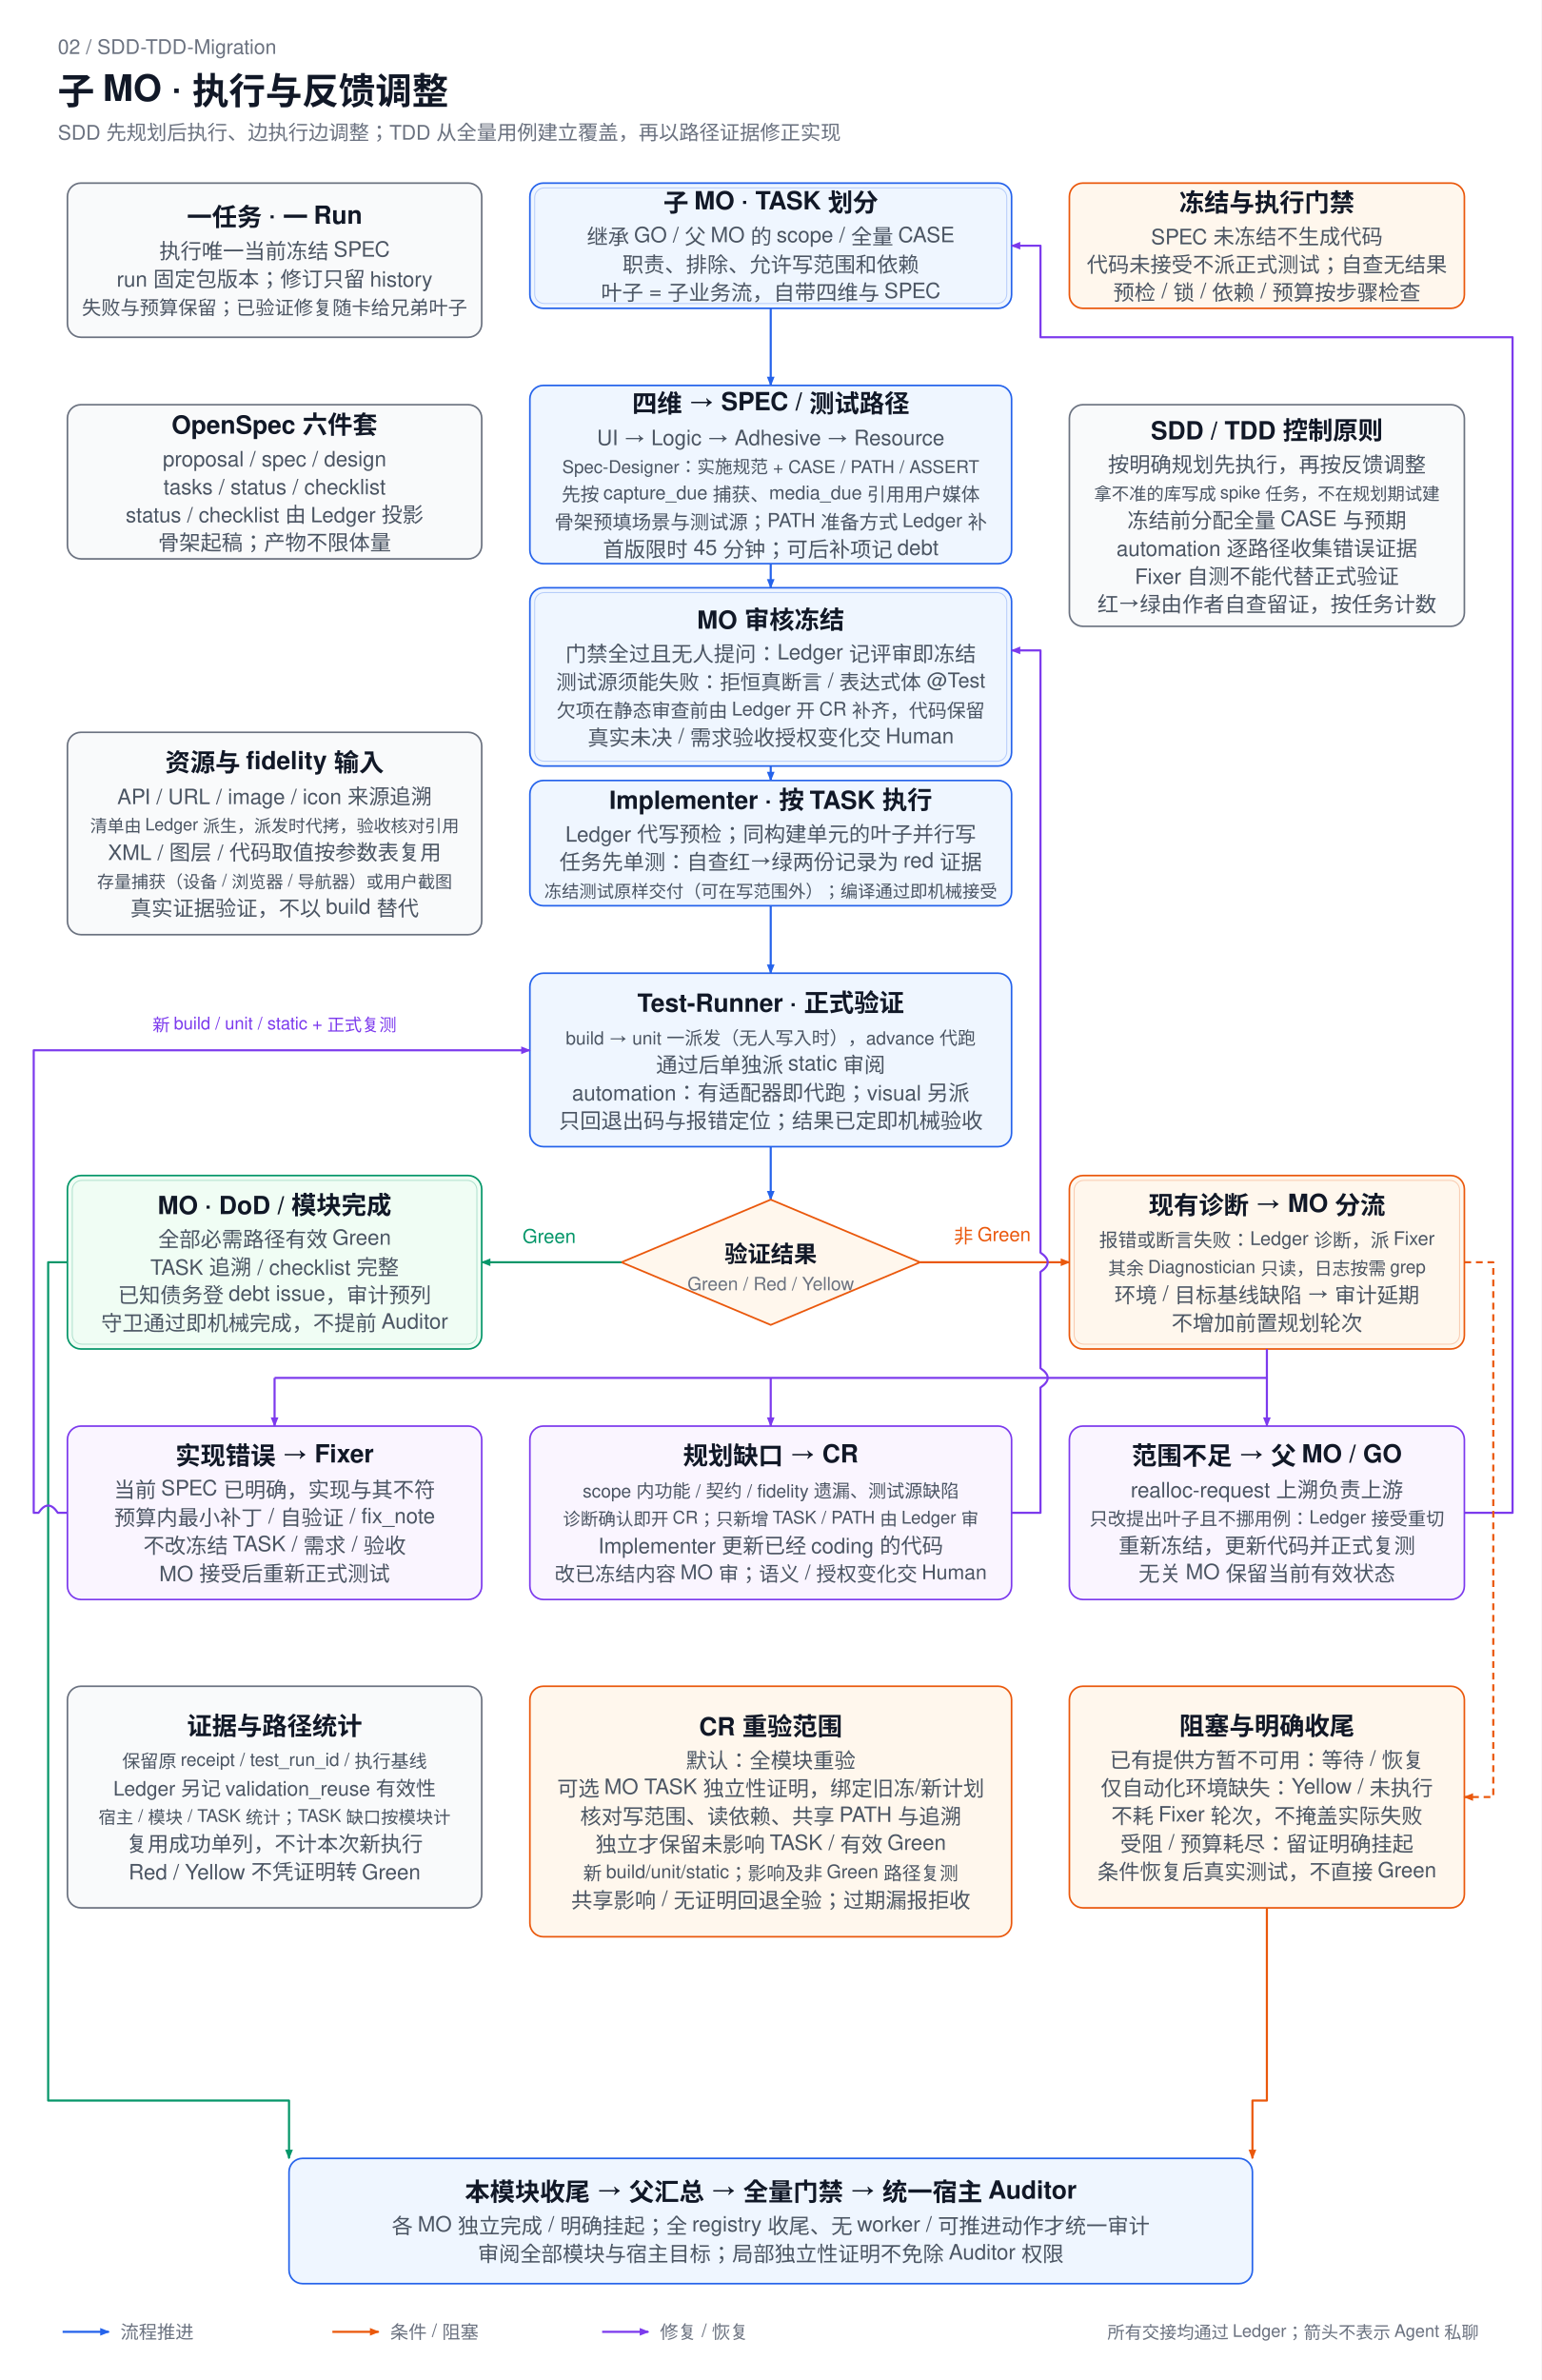
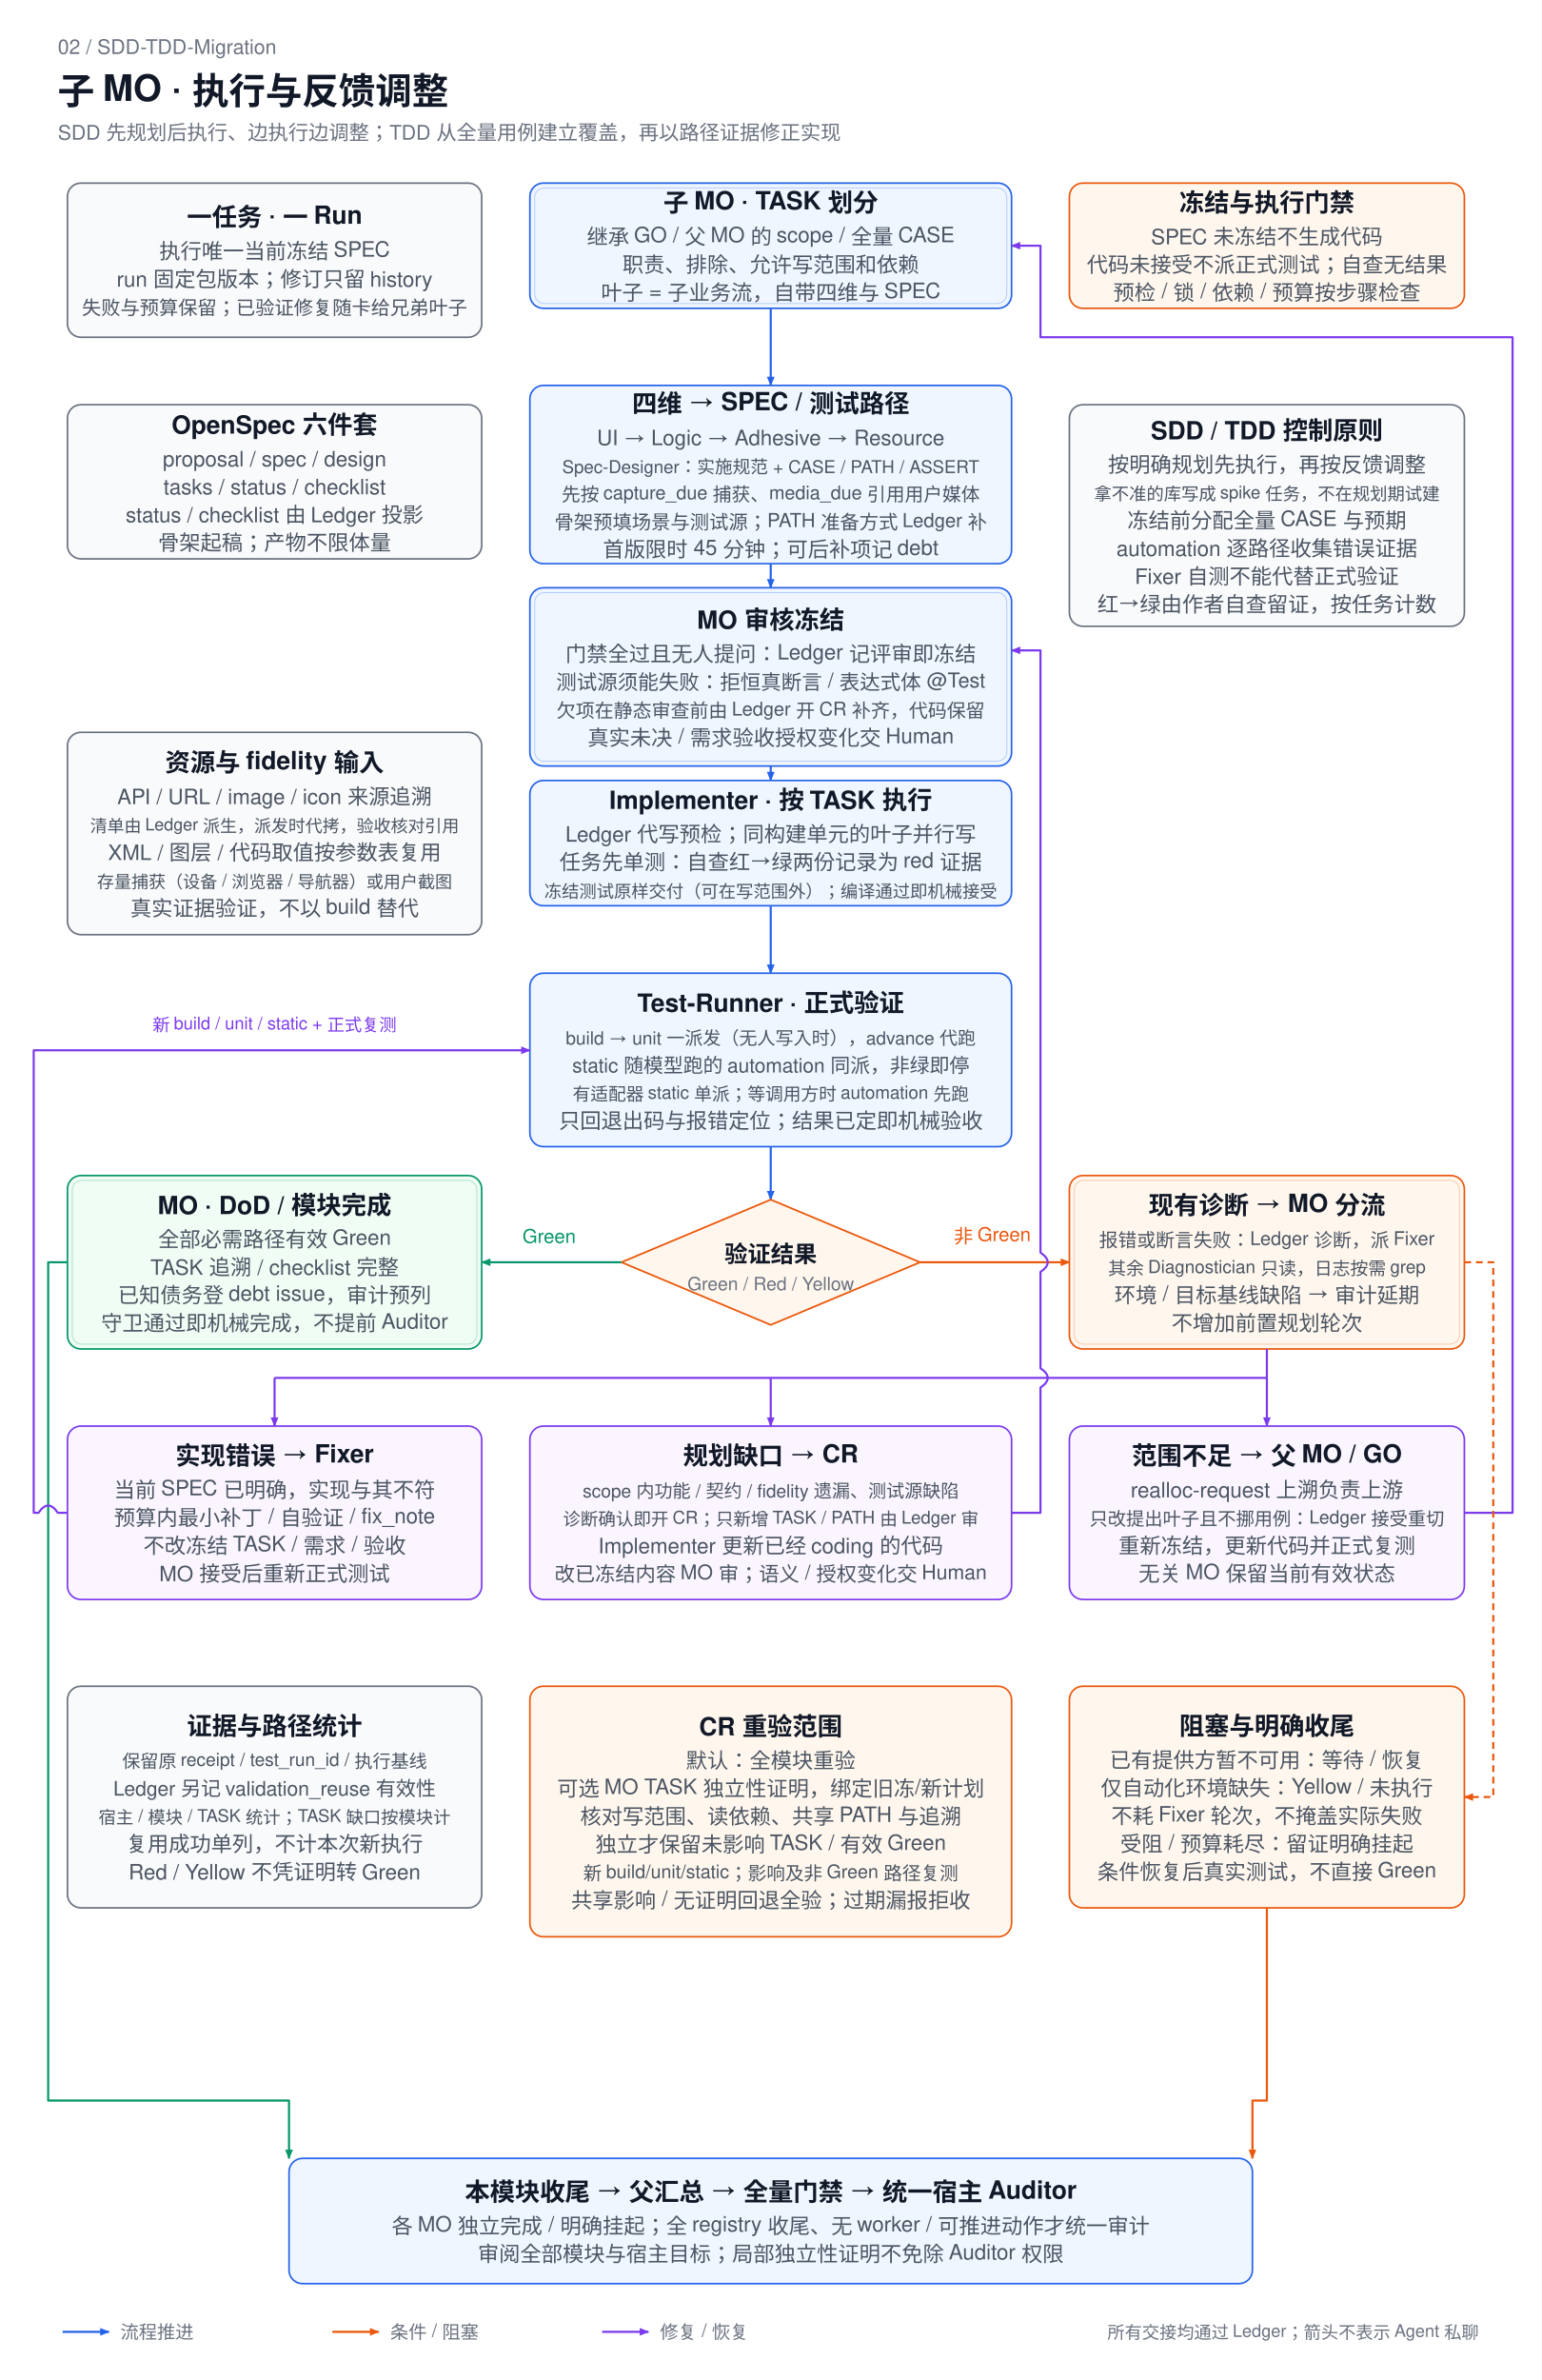
<svg xmlns="http://www.w3.org/2000/svg" width="1600" height="2470" viewBox="0 0 1600 2470" role="img" aria-labelledby="title desc">
  <style>text {font-family: "Helvetica Neue", Helvetica, Arial, "PingFang SC", "Microsoft YaHei", sans-serif;}</style>
  <defs>
    <marker id="arrow-blue" markerWidth="10" markerHeight="8" refX="9" refY="4" orient="auto" markerUnits="userSpaceOnUse">
      <path d="M0,0 L10,4 L0,8 Z" fill="#2563eb" />
    </marker>
    <marker id="arrow-orange" markerWidth="10" markerHeight="8" refX="9" refY="4" orient="auto" markerUnits="userSpaceOnUse">
      <path d="M0,0 L10,4 L0,8 Z" fill="#ea580c" />
    </marker>
    <marker id="arrow-green" markerWidth="10" markerHeight="8" refX="9" refY="4" orient="auto" markerUnits="userSpaceOnUse">
      <path d="M0,0 L10,4 L0,8 Z" fill="#059669" />
    </marker>
    <marker id="arrow-purple" markerWidth="10" markerHeight="8" refX="9" refY="4" orient="auto" markerUnits="userSpaceOnUse">
      <path d="M0,0 L10,4 L0,8 Z" fill="#7c3aed" />
    </marker>
    <marker id="arrow-gray" markerWidth="10" markerHeight="8" refX="9" refY="4" orient="auto" markerUnits="userSpaceOnUse">
      <path d="M0,0 L10,4 L0,8 Z" fill="#6b7280" />
    </marker>
  </defs>
  <rect width="1600" height="2470" fill="white" />
  <text x="60" y="56" font-size="21.00" fill="#6b7280" text-anchor="start" font-weight="400">02  /  SDD-TDD-Migration</text>
  <text x="60" y="108" font-size="38.00" fill="#111827" text-anchor="start" font-weight="700">子 MO · 执行与反馈调整</text>
  <text x="60" y="145" font-size="21.00" fill="#6b7280" text-anchor="start" font-weight="400">SDD 先规划后执行、边执行边调整；TDD 从全量用例建立覆盖，再以路径证据修正实现</text>
  <rect x="550" y="190" width="500" height="130" rx="14" fill="#eff6ff" stroke="#2563eb" stroke-width="1.7" />
  <rect x="555" y="195" width="490" height="120" rx="10" fill="none" stroke="#2563eb" stroke-opacity="0.28" />
  <text x="800.0" y="219.5" font-size="26.00" fill="#111827" text-anchor="middle" font-weight="650">子 MO · TASK 划分</text>
  <text x="800.0" y="253.5" font-size="22.00" fill="#4b5563" text-anchor="middle" font-weight="400">继承 GO / 父 MO 的 scope / 全量 CASE</text>
  <text x="800.0" y="282.5" font-size="22.00" fill="#4b5563" text-anchor="middle" font-weight="400">职责、排除、允许写范围和依赖</text>
  <text x="800.0" y="311.5" font-size="22.00" fill="#4b5563" text-anchor="middle" font-weight="400">叶子 = 子业务流，自带四维与 SPEC</text>
  <path d="M800,320 L800,400" fill="none" stroke="#2563eb" stroke-width="2.2" stroke-linejoin="round" marker-end="url(#arrow-blue)" />
  <rect x="550" y="400" width="500" height="185" rx="14" fill="#eff6ff" stroke="#2563eb" stroke-width="1.7" />
  <text x="800.0" y="428.0" font-size="26.00" fill="#111827" text-anchor="middle" font-weight="650">四维 → SPEC / 测试路径</text>
  <text x="800.0" y="462.0" font-size="22.00" fill="#4b5563" text-anchor="middle" font-weight="400">UI → Logic → Adhesive → Resource</text>
  <text x="800.0" y="491.0" font-size="18.42" fill="#4b5563" text-anchor="middle" font-weight="400">Spec-Designer：实施规范 + CASE / PATH / ASSERT</text>
  <text x="800.0" y="520.0" font-size="19.49" fill="#4b5563" text-anchor="middle" font-weight="400">先按 capture_due 捕获、media_due 引用用户媒体</text>
  <text x="800.0" y="549.0" font-size="20.08" fill="#4b5563" text-anchor="middle" font-weight="400">骨架预填场景与测试源；PATH 准备方式 Ledger 补</text>
  <text x="800.0" y="578.0" font-size="22.00" fill="#4b5563" text-anchor="middle" font-weight="400">首版限时 45 分钟；可后补项记 debt</text>
  <path d="M800,585 L800,610" fill="none" stroke="#2563eb" stroke-width="2.2" stroke-linejoin="round" marker-end="url(#arrow-blue)" />
  <rect x="550" y="610" width="500" height="185" rx="14" fill="#eff6ff" stroke="#2563eb" stroke-width="1.7" />
  <rect x="555" y="615" width="490" height="175" rx="10" fill="none" stroke="#2563eb" stroke-opacity="0.28" />
  <text x="800.0" y="652.5" font-size="26.00" fill="#111827" text-anchor="middle" font-weight="650">MO 审核冻结</text>
  <text x="800.0" y="686.5" font-size="22.00" fill="#4b5563" text-anchor="middle" font-weight="400">门禁全过且无人提问：Ledger 记评审即冻结</text>
  <text x="800.0" y="715.5" font-size="21.24" fill="#4b5563" text-anchor="middle" font-weight="400">测试源须能失败：拒恒真断言 / 表达式体 @Test</text>
  <text x="800.0" y="744.5" font-size="19.71" fill="#4b5563" text-anchor="middle" font-weight="400">欠项在静态审查前由 Ledger 开 CR 补齐，代码保留</text>
  <text x="800.0" y="773.5" font-size="22.00" fill="#4b5563" text-anchor="middle" font-weight="400">真实未决 / 需求验收授权变化交 Human</text>
  <path d="M800,795 L800,810" fill="none" stroke="#2563eb" stroke-width="2.2" stroke-linejoin="round" marker-end="url(#arrow-blue)" />
  <rect x="550" y="810" width="500" height="130" rx="14" fill="#eff6ff" stroke="#2563eb" stroke-width="1.7" />
  <text x="800.0" y="839.5" font-size="26.00" fill="#111827" text-anchor="middle" font-weight="650">Implementer · 按 TASK 执行</text>
  <text x="800.0" y="873.5" font-size="22.00" fill="#4b5563" text-anchor="middle" font-weight="400">Ledger 代写预检；同构建单元的叶子并行写</text>
  <text x="800.0" y="902.5" font-size="22.00" fill="#4b5563" text-anchor="middle" font-weight="400">任务先单测：自查红→绿两份记录为 red 证据</text>
  <text x="800.0" y="931.5" font-size="18.08" fill="#4b5563" text-anchor="middle" font-weight="400">冻结测试原样交付（可在写范围外）；编译通过即机械接受</text>
  <path d="M800,940 L800,1010" fill="none" stroke="#2563eb" stroke-width="2.2" stroke-linejoin="round" marker-end="url(#arrow-blue)" />
  <rect x="550" y="1010" width="500" height="180" rx="14" fill="#eff6ff" stroke="#2563eb" stroke-width="1.7" />
  <text x="800.0" y="1050.0" font-size="26.00" fill="#111827" text-anchor="middle" font-weight="650">Test-Runner · 正式验证</text>
  <text x="800.0" y="1084.0" font-size="18.82" fill="#4b5563" text-anchor="middle" font-weight="400">build → unit 一派发（无人写入时），advance 代跑</text>
-   <text x="800.0" y="1113.0" font-size="22.00" fill="#4b5563" text-anchor="middle" font-weight="400">通过后单独派 static 审阅</text>
-   <text x="800.0" y="1142.0" font-size="22.00" fill="#4b5563" text-anchor="middle" font-weight="400">automation：有适配器即代跑；visual 另派</text>
+   <text x="800.0" y="1113.0" font-size="20.59" fill="#4b5563" text-anchor="middle" font-weight="400">static 随模型跑的 automation 同派，非绿即停</text>
+   <text x="800.0" y="1142.0" font-size="18.50" fill="#4b5563" text-anchor="middle" font-weight="400">有适配器 static 单派；等调用方时 automation 先跑</text>
  <text x="800.0" y="1171.0" font-size="22.00" fill="#4b5563" text-anchor="middle" font-weight="400">只回退出码与报错定位；结果已定即机械验收</text>
  <path d="M800,1190 L800,1245" fill="none" stroke="#2563eb" stroke-width="2.2" stroke-linejoin="round" marker-end="url(#arrow-blue)" />
  <path d="M800,1245.0 L955.0,1310 L800,1375.0 L645.0,1310 Z" fill="#fff7ed" stroke="#ea580c" stroke-width="1.8" />
  <text x="800" y="1310" font-size="24.00" fill="#111827" text-anchor="middle" font-weight="650">验证结果</text>
  <text x="800" y="1339" font-size="19.00" fill="#6b7280" text-anchor="middle" font-weight="400">Green / Red / Yellow</text>
  <path d="M645,1310 L500,1310" fill="none" stroke="#059669" stroke-width="2.2" stroke-linejoin="round" marker-end="url(#arrow-green)" />
  <rect x="532.5" y="1270" width="75.0" height="29" rx="4" fill="white" opacity="0.97" />
  <text x="570" y="1290" font-size="20.00" fill="#059669" text-anchor="middle" font-weight="400">Green</text>
  <rect x="70" y="1220" width="430" height="180" rx="14" fill="#f0fdf4" stroke="#059669" stroke-width="1.7" />
  <rect x="75" y="1225" width="420" height="170" rx="10" fill="none" stroke="#059669" stroke-opacity="0.28" />
  <text x="285.0" y="1260.0" font-size="26.00" fill="#111827" text-anchor="middle" font-weight="650">MO · DoD / 模块完成</text>
  <text x="285.0" y="1294.0" font-size="22.00" fill="#4b5563" text-anchor="middle" font-weight="400">全部必需路径有效 Green</text>
  <text x="285.0" y="1323.0" font-size="22.00" fill="#4b5563" text-anchor="middle" font-weight="400">TASK 追溯 / checklist 完整</text>
  <text x="285.0" y="1352.0" font-size="22.00" fill="#4b5563" text-anchor="middle" font-weight="400">已知债务登 debt issue，审计预列</text>
  <text x="285.0" y="1381.0" font-size="22.00" fill="#4b5563" text-anchor="middle" font-weight="400">守卫通过即机械完成，不提前 Auditor</text>
  <path d="M70,1310 L50,1310 L50,2180 L300,2180 L300,2240" fill="none" stroke="#059669" stroke-width="2.2" stroke-linejoin="round" marker-end="url(#arrow-green)" />
  <path d="M955,1310 L1110,1310" fill="none" stroke="#ea580c" stroke-width="2.2" stroke-linejoin="round" marker-end="url(#arrow-orange)" />
  <rect x="976.8" y="1270" width="106.4" height="29" rx="4" fill="white" opacity="0.97" />
  <text x="1030" y="1290" font-size="20.00" fill="#ea580c" text-anchor="middle" font-weight="400">非 Green</text>
  <rect x="1110" y="1220" width="410" height="180" rx="14" fill="#fff7ed" stroke="#ea580c" stroke-width="1.7" />
  <rect x="1115" y="1225" width="400" height="170" rx="10" fill="none" stroke="#ea580c" stroke-opacity="0.28" />
  <text x="1315.0" y="1260.0" font-size="26.00" fill="#111827" text-anchor="middle" font-weight="650">现有诊断 → MO 分流</text>
  <text x="1315.0" y="1294.0" font-size="19.58" fill="#4b5563" text-anchor="middle" font-weight="400">报错或断言失败：Ledger 诊断，派 Fixer</text>
  <text x="1315.0" y="1323.0" font-size="18.63" fill="#4b5563" text-anchor="middle" font-weight="400">其余 Diagnostician 只读，日志按需 grep</text>
  <text x="1315.0" y="1352.0" font-size="22.00" fill="#4b5563" text-anchor="middle" font-weight="400">环境 / 目标基线缺陷 → 审计延期</text>
  <text x="1315.0" y="1381.0" font-size="22.00" fill="#4b5563" text-anchor="middle" font-weight="400">不增加前置规划轮次</text>
  <path d="M1315,1400 L1315,1430 L285,1430" fill="none" stroke="#7c3aed" stroke-width="2.2" stroke-linejoin="round" />
  <path d="M285,1430 L285,1480" fill="none" stroke="#7c3aed" stroke-width="2.2" stroke-linejoin="round" marker-end="url(#arrow-purple)" />
  <path d="M800,1430 L800,1480" fill="none" stroke="#7c3aed" stroke-width="2.2" stroke-linejoin="round" marker-end="url(#arrow-purple)" />
  <path d="M1315,1430 L1315,1480" fill="none" stroke="#7c3aed" stroke-width="2.2" stroke-linejoin="round" marker-end="url(#arrow-purple)" />
  <rect x="70" y="1480" width="430" height="180" rx="14" fill="#faf5ff" stroke="#7c3aed" stroke-width="1.7" />
  <text x="285.0" y="1520.0" font-size="26.00" fill="#111827" text-anchor="middle" font-weight="650">实现错误 → Fixer</text>
  <text x="285.0" y="1554.0" font-size="22.00" fill="#4b5563" text-anchor="middle" font-weight="400">当前 SPEC 已明确，实现与其不符</text>
  <text x="285.0" y="1583.0" font-size="22.00" fill="#4b5563" text-anchor="middle" font-weight="400">预算内最小补丁 / 自验证 / fix_note</text>
  <text x="285.0" y="1612.0" font-size="22.00" fill="#4b5563" text-anchor="middle" font-weight="400">不改冻结 TASK / 需求 / 验收</text>
  <text x="285.0" y="1641.0" font-size="22.00" fill="#4b5563" text-anchor="middle" font-weight="400">MO 接受后重新正式测试</text>
  <path d="M70,1570 L60,1570 Q50,1555 40,1570 L35,1570 L35,1090 L550,1090" fill="none" stroke="#7c3aed" stroke-width="2.2" stroke-linejoin="round" marker-end="url(#arrow-purple)" />
  <rect x="102.75" y="1052" width="364.5" height="27" rx="4" fill="white" opacity="0.97" />
  <text x="285" y="1070" font-size="18.00" fill="#7c3aed" text-anchor="middle" font-weight="400">新 build / unit / static + 正式复测</text>
  <rect x="550" y="1480" width="500" height="180" rx="14" fill="#faf5ff" stroke="#7c3aed" stroke-width="1.7" />
  <text x="800.0" y="1520.0" font-size="26.00" fill="#111827" text-anchor="middle" font-weight="650">规划缺口 → CR</text>
  <text x="800.0" y="1554.0" font-size="18.82" fill="#4b5563" text-anchor="middle" font-weight="400">scope 内功能 / 契约 / fidelity 遗漏、测试源缺陷</text>
  <text x="800.0" y="1583.0" font-size="18.30" fill="#4b5563" text-anchor="middle" font-weight="400">诊断确认即开 CR；只新增 TASK / PATH 由 Ledger 审</text>
  <text x="800.0" y="1612.0" font-size="22.00" fill="#4b5563" text-anchor="middle" font-weight="400">Implementer 更新已经 coding 的代码</text>
  <text x="800.0" y="1641.0" font-size="20.97" fill="#4b5563" text-anchor="middle" font-weight="400">改已冻结内容 MO 审；语义 / 授权变化交 Human</text>
  <path d="M1050,1570 L1080,1570 L1080,1440 Q1095,1430 1080,1420 L1080,1320 Q1095,1310 1080,1300 L1080,675 L1050,675" fill="none" stroke="#7c3aed" stroke-width="2.2" stroke-linejoin="round" marker-end="url(#arrow-purple)" />
  <rect x="1110" y="1480" width="410" height="180" rx="14" fill="#faf5ff" stroke="#7c3aed" stroke-width="1.7" />
  <text x="1315.0" y="1520.0" font-size="26.00" fill="#111827" text-anchor="middle" font-weight="650">范围不足 → 父 MO / GO</text>
  <text x="1315.0" y="1554.0" font-size="22.00" fill="#4b5563" text-anchor="middle" font-weight="400">realloc-request 上溯负责上游</text>
  <text x="1315.0" y="1583.0" font-size="19.01" fill="#4b5563" text-anchor="middle" font-weight="400">只改提出叶子且不挪用例：Ledger 接受重切</text>
  <text x="1315.0" y="1612.0" font-size="22.00" fill="#4b5563" text-anchor="middle" font-weight="400">重新冻结，更新代码并正式复测</text>
  <text x="1315.0" y="1641.0" font-size="22.00" fill="#4b5563" text-anchor="middle" font-weight="400">无关 MO 保留当前有效状态</text>
  <path d="M1520,1570 L1570,1570 L1570,350 L1080,350 L1080,255 L1050,255" fill="none" stroke="#7c3aed" stroke-width="2.2" stroke-linejoin="round" marker-end="url(#arrow-purple)" />
  <rect x="550" y="1750" width="500" height="260" rx="14" fill="#fff7ed" stroke="#ea580c" stroke-width="1.7" />
  <text x="800.0" y="1801.0" font-size="26.00" fill="#111827" text-anchor="middle" font-weight="650">CR 重验范围</text>
  <text x="800.0" y="1835.0" font-size="22.00" fill="#4b5563" text-anchor="middle" font-weight="400">默认：全模块重验</text>
  <text x="800.0" y="1864.0" font-size="22.00" fill="#4b5563" text-anchor="middle" font-weight="400">可选 MO TASK 独立性证明，绑定旧冻/新计划</text>
  <text x="800.0" y="1893.0" font-size="22.00" fill="#4b5563" text-anchor="middle" font-weight="400">核对写范围、读依赖、共享 PATH 与追溯</text>
  <text x="800.0" y="1922.0" font-size="22.00" fill="#4b5563" text-anchor="middle" font-weight="400">独立才保留未影响 TASK / 有效 Green</text>
  <text x="800.0" y="1951.0" font-size="19.38" fill="#4b5563" text-anchor="middle" font-weight="400">新 build/unit/static；影响及非 Green 路径复测</text>
  <text x="800.0" y="1980.0" font-size="22.00" fill="#4b5563" text-anchor="middle" font-weight="400">共享影响 / 无证明回退全验；过期漏报拒收</text>
  <rect x="70" y="1750" width="430" height="230" rx="14" fill="#f9fafb" stroke="#6b7280" stroke-width="1.7" />
  <text x="285.0" y="1800.5" font-size="26.00" fill="#111827" text-anchor="middle" font-weight="650">证据与路径统计</text>
  <text x="285.0" y="1834.5" font-size="18.82" fill="#4b5563" text-anchor="middle" font-weight="400">保留原 receipt / test_run_id / 执行基线</text>
  <text x="285.0" y="1863.5" font-size="20.78" fill="#4b5563" text-anchor="middle" font-weight="400">Ledger 另记 validation_reuse 有效性</text>
  <text x="285.0" y="1892.5" font-size="18.08" fill="#4b5563" text-anchor="middle" font-weight="400">宿主 / 模块 / TASK 统计；TASK 缺口按模块计</text>
  <text x="285.0" y="1921.5" font-size="22.00" fill="#4b5563" text-anchor="middle" font-weight="400">复用成功单列，不计本次新执行</text>
  <text x="285.0" y="1950.5" font-size="22.00" fill="#4b5563" text-anchor="middle" font-weight="400">Red / Yellow 不凭证明转 Green</text>
  <rect x="1110" y="1750" width="410" height="230" rx="14" fill="#fff7ed" stroke="#ea580c" stroke-width="1.7" />
  <text x="1315.0" y="1800.5" font-size="26.00" fill="#111827" text-anchor="middle" font-weight="650">阻塞与明确收尾</text>
  <text x="1315.0" y="1834.5" font-size="22.00" fill="#4b5563" text-anchor="middle" font-weight="400">已有提供方暂不可用：等待 / 恢复</text>
  <text x="1315.0" y="1863.5" font-size="22.00" fill="#4b5563" text-anchor="middle" font-weight="400">仅自动化环境缺失：Yellow / 未执行</text>
  <text x="1315.0" y="1892.5" font-size="22.00" fill="#4b5563" text-anchor="middle" font-weight="400">不耗 Fixer 轮次，不掩盖实际失败</text>
  <text x="1315.0" y="1921.5" font-size="22.00" fill="#4b5563" text-anchor="middle" font-weight="400">受阻 / 预算耗尽：留证明确挂起</text>
  <text x="1315.0" y="1950.5" font-size="22.00" fill="#4b5563" text-anchor="middle" font-weight="400">条件恢复后真实测试，不直接 Green</text>
  <path d="M1520,1310 L1550,1310 L1550,1865 L1520,1865" fill="none" stroke="#ea580c" stroke-width="2.2" stroke-linejoin="round" stroke-dasharray="7 5" marker-end="url(#arrow-orange)" />
  <path d="M1315,1980 L1315,2180 L1300,2180 L1300,2240" fill="none" stroke="#ea580c" stroke-width="2.2" stroke-linejoin="round" marker-end="url(#arrow-orange)" />
  <rect x="300" y="2240" width="1000" height="130" rx="14" fill="#eff6ff" stroke="#2563eb" stroke-width="1.7" />
  <text x="800.0" y="2284.0" font-size="26.00" fill="#111827" text-anchor="middle" font-weight="650">本模块收尾 → 父汇总 → 全量门禁 → 统一宿主 Auditor</text>
  <text x="800.0" y="2318.0" font-size="22.00" fill="#4b5563" text-anchor="middle" font-weight="400">各 MO 独立完成 / 明确挂起；全 registry 收尾、无 worker / 可推进动作才统一审计</text>
  <text x="800.0" y="2347.0" font-size="22.00" fill="#4b5563" text-anchor="middle" font-weight="400">审阅全部模块与宿主目标；局部独立性证明不免除 Auditor 权限</text>
  <rect x="70" y="190" width="430" height="160" rx="14" fill="#f9fafb" stroke="#6b7280" stroke-width="1.7" />
  <text x="285.0" y="234.5" font-size="26.00" fill="#111827" text-anchor="middle" font-weight="650">一任务 · 一 Run</text>
  <text x="285.0" y="268.5" font-size="22.00" fill="#4b5563" text-anchor="middle" font-weight="400">执行唯一当前冻结 SPEC</text>
  <text x="285.0" y="297.5" font-size="22.00" fill="#4b5563" text-anchor="middle" font-weight="400">run 固定包版本；修订只留 history</text>
  <text x="285.0" y="326.5" font-size="20.00" fill="#4b5563" text-anchor="middle" font-weight="400">失败与预算保留；已验证修复随卡给兄弟叶子</text>
  <rect x="70" y="420" width="430" height="160" rx="14" fill="#f9fafb" stroke="#6b7280" stroke-width="1.7" />
  <text x="285.0" y="450.0" font-size="26.00" fill="#111827" text-anchor="middle" font-weight="650">OpenSpec 六件套</text>
  <text x="285.0" y="484.0" font-size="22.00" fill="#4b5563" text-anchor="middle" font-weight="400">proposal / spec / design</text>
  <text x="285.0" y="513.0" font-size="22.00" fill="#4b5563" text-anchor="middle" font-weight="400">tasks / status / checklist</text>
  <text x="285.0" y="542.0" font-size="21.75" fill="#4b5563" text-anchor="middle" font-weight="400">status / checklist 由 Ledger 投影</text>
  <text x="285.0" y="571.0" font-size="22.00" fill="#4b5563" text-anchor="middle" font-weight="400">骨架起稿；产物不限体量</text>
  <rect x="70" y="760" width="430" height="210" rx="14" fill="#f9fafb" stroke="#6b7280" stroke-width="1.7" />
  <text x="285.0" y="800.5" font-size="26.00" fill="#111827" text-anchor="middle" font-weight="650">资源与 fidelity 输入</text>
  <text x="285.0" y="834.5" font-size="21.92" fill="#4b5563" text-anchor="middle" font-weight="400">API / URL / image / icon 来源追溯</text>
  <text x="285.0" y="863.5" font-size="17.73" fill="#4b5563" text-anchor="middle" font-weight="400">清单由 Ledger 派生，派发时代拷，验收核对引用</text>
  <text x="285.0" y="892.5" font-size="22.00" fill="#4b5563" text-anchor="middle" font-weight="400">XML / 图层 / 代码取值按参数表复用</text>
  <text x="285.0" y="921.5" font-size="17.84" fill="#4b5563" text-anchor="middle" font-weight="400">存量捕获（设备 / 浏览器 / 导航器）或用户截图</text>
  <text x="285.0" y="950.5" font-size="22.00" fill="#4b5563" text-anchor="middle" font-weight="400">真实证据验证，不以 build 替代</text>
  <rect x="1110" y="190" width="410" height="130" rx="14" fill="#fff7ed" stroke="#ea580c" stroke-width="1.7" />
  <text x="1315.0" y="219.5" font-size="26.00" fill="#111827" text-anchor="middle" font-weight="650">冻结与执行门禁</text>
  <text x="1315.0" y="253.5" font-size="22.00" fill="#4b5563" text-anchor="middle" font-weight="400">SPEC 未冻结不生成代码</text>
  <text x="1315.0" y="282.5" font-size="22.00" fill="#4b5563" text-anchor="middle" font-weight="400">代码未接受不派正式测试；自查无结果</text>
  <text x="1315.0" y="311.5" font-size="22.00" fill="#4b5563" text-anchor="middle" font-weight="400">预检 / 锁 / 依赖 / 预算按步骤检查</text>
  <rect x="1110" y="420" width="410" height="230" rx="14" fill="#f9fafb" stroke="#6b7280" stroke-width="1.7" />
  <text x="1315.0" y="456.0" font-size="26.00" fill="#111827" text-anchor="middle" font-weight="650">SDD / TDD 控制原则</text>
  <text x="1315.0" y="490.0" font-size="22.00" fill="#4b5563" text-anchor="middle" font-weight="400">按明确规划先执行，再按反馈调整</text>
  <text x="1315.0" y="519.0" font-size="18.10" fill="#4b5563" text-anchor="middle" font-weight="400">拿不准的库写成 spike 任务，不在规划期试建</text>
  <text x="1315.0" y="548.0" font-size="22.00" fill="#4b5563" text-anchor="middle" font-weight="400">冻结前分配全量 CASE 与预期</text>
  <text x="1315.0" y="577.0" font-size="22.00" fill="#4b5563" text-anchor="middle" font-weight="400">automation 逐路径收集错误证据</text>
  <text x="1315.0" y="606.0" font-size="22.00" fill="#4b5563" text-anchor="middle" font-weight="400">Fixer 自测不能代替正式验证</text>
  <text x="1315.0" y="635.0" font-size="22.00" fill="#4b5563" text-anchor="middle" font-weight="400">红→绿由作者自查留证，按任务计数</text>
  <path d="M65,2420 L113,2420" fill="none" stroke="#2563eb" stroke-width="2.2" stroke-linejoin="round" marker-end="url(#arrow-blue)" />
  <text x="125" y="2427" font-size="19.00" fill="#6b7280" text-anchor="start" font-weight="400">流程推进</text>
  <path d="M345,2420 L393,2420" fill="none" stroke="#ea580c" stroke-width="2.2" stroke-linejoin="round" marker-end="url(#arrow-orange)" />
  <text x="405" y="2427" font-size="19.00" fill="#6b7280" text-anchor="start" font-weight="400">条件 / 阻塞</text>
  <path d="M625,2420 L673,2420" fill="none" stroke="#7c3aed" stroke-width="2.2" stroke-linejoin="round" marker-end="url(#arrow-purple)" />
  <text x="685" y="2427" font-size="19.00" fill="#6b7280" text-anchor="start" font-weight="400">修复 / 恢复</text>
  <text x="1535" y="2427" font-size="18.00" fill="#6b7280" text-anchor="end" font-weight="400">所有交接均通过 Ledger；箭头不表示 Agent 私聊</text>
</svg>
